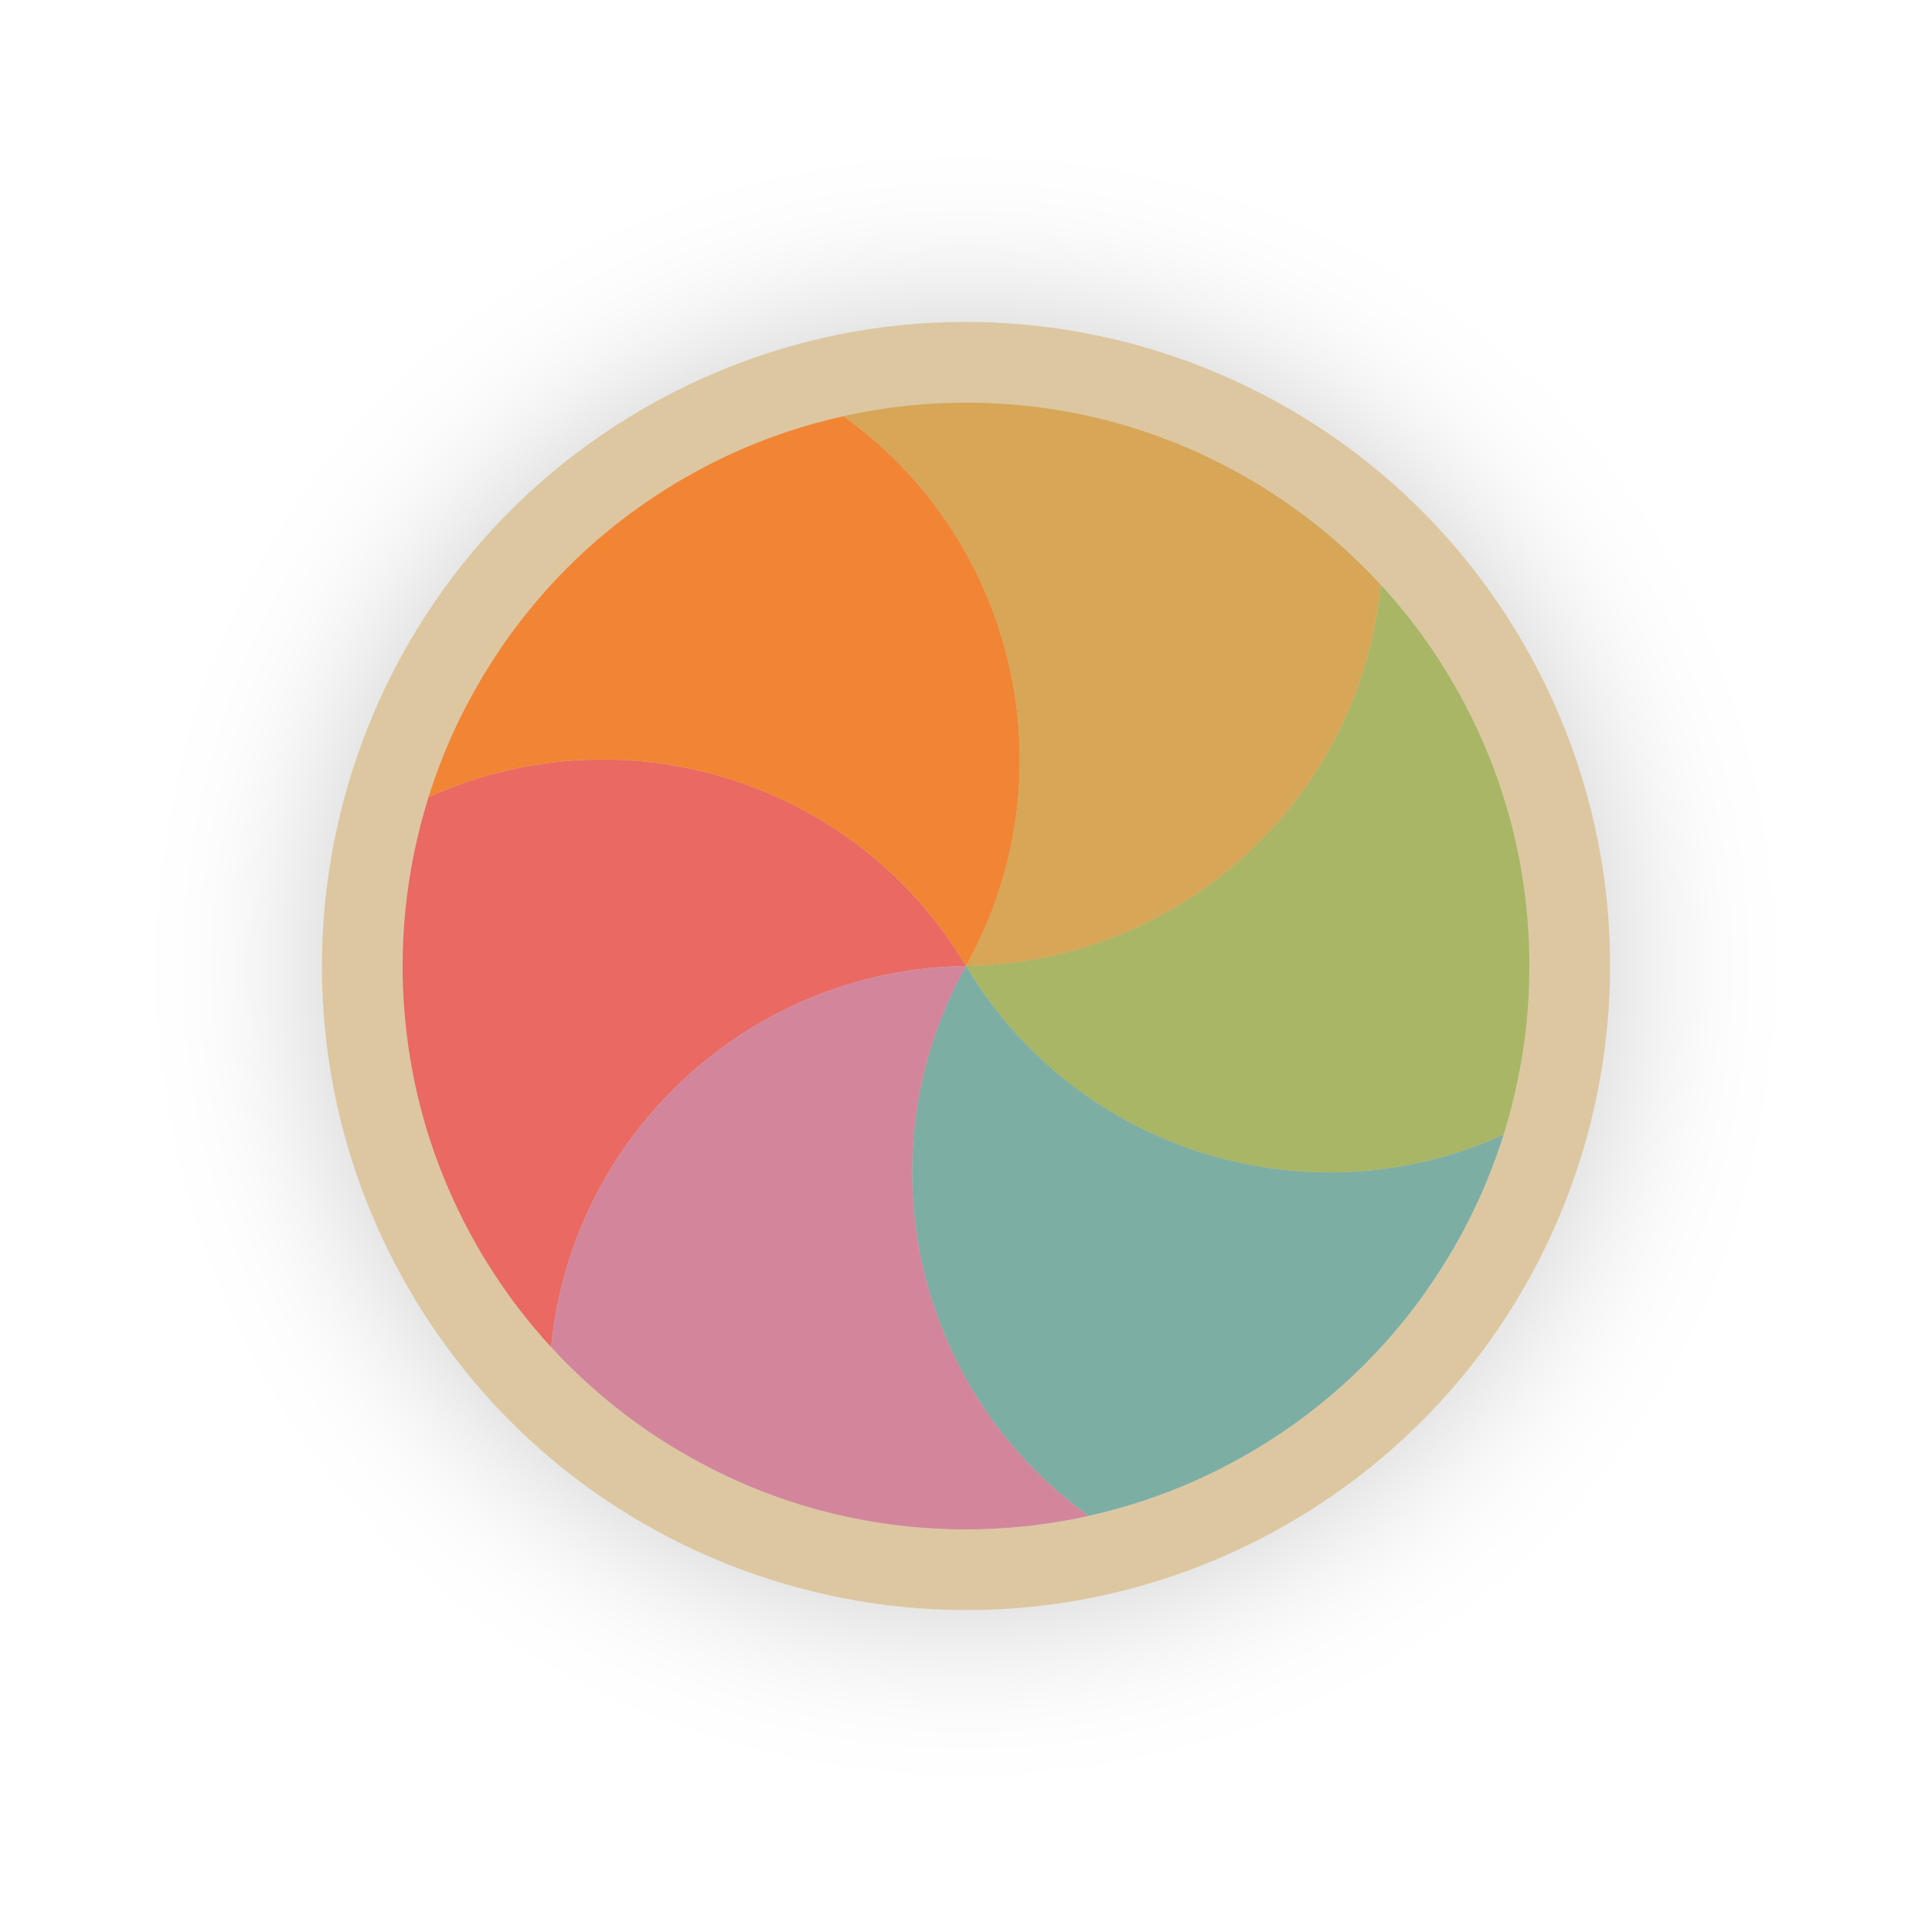
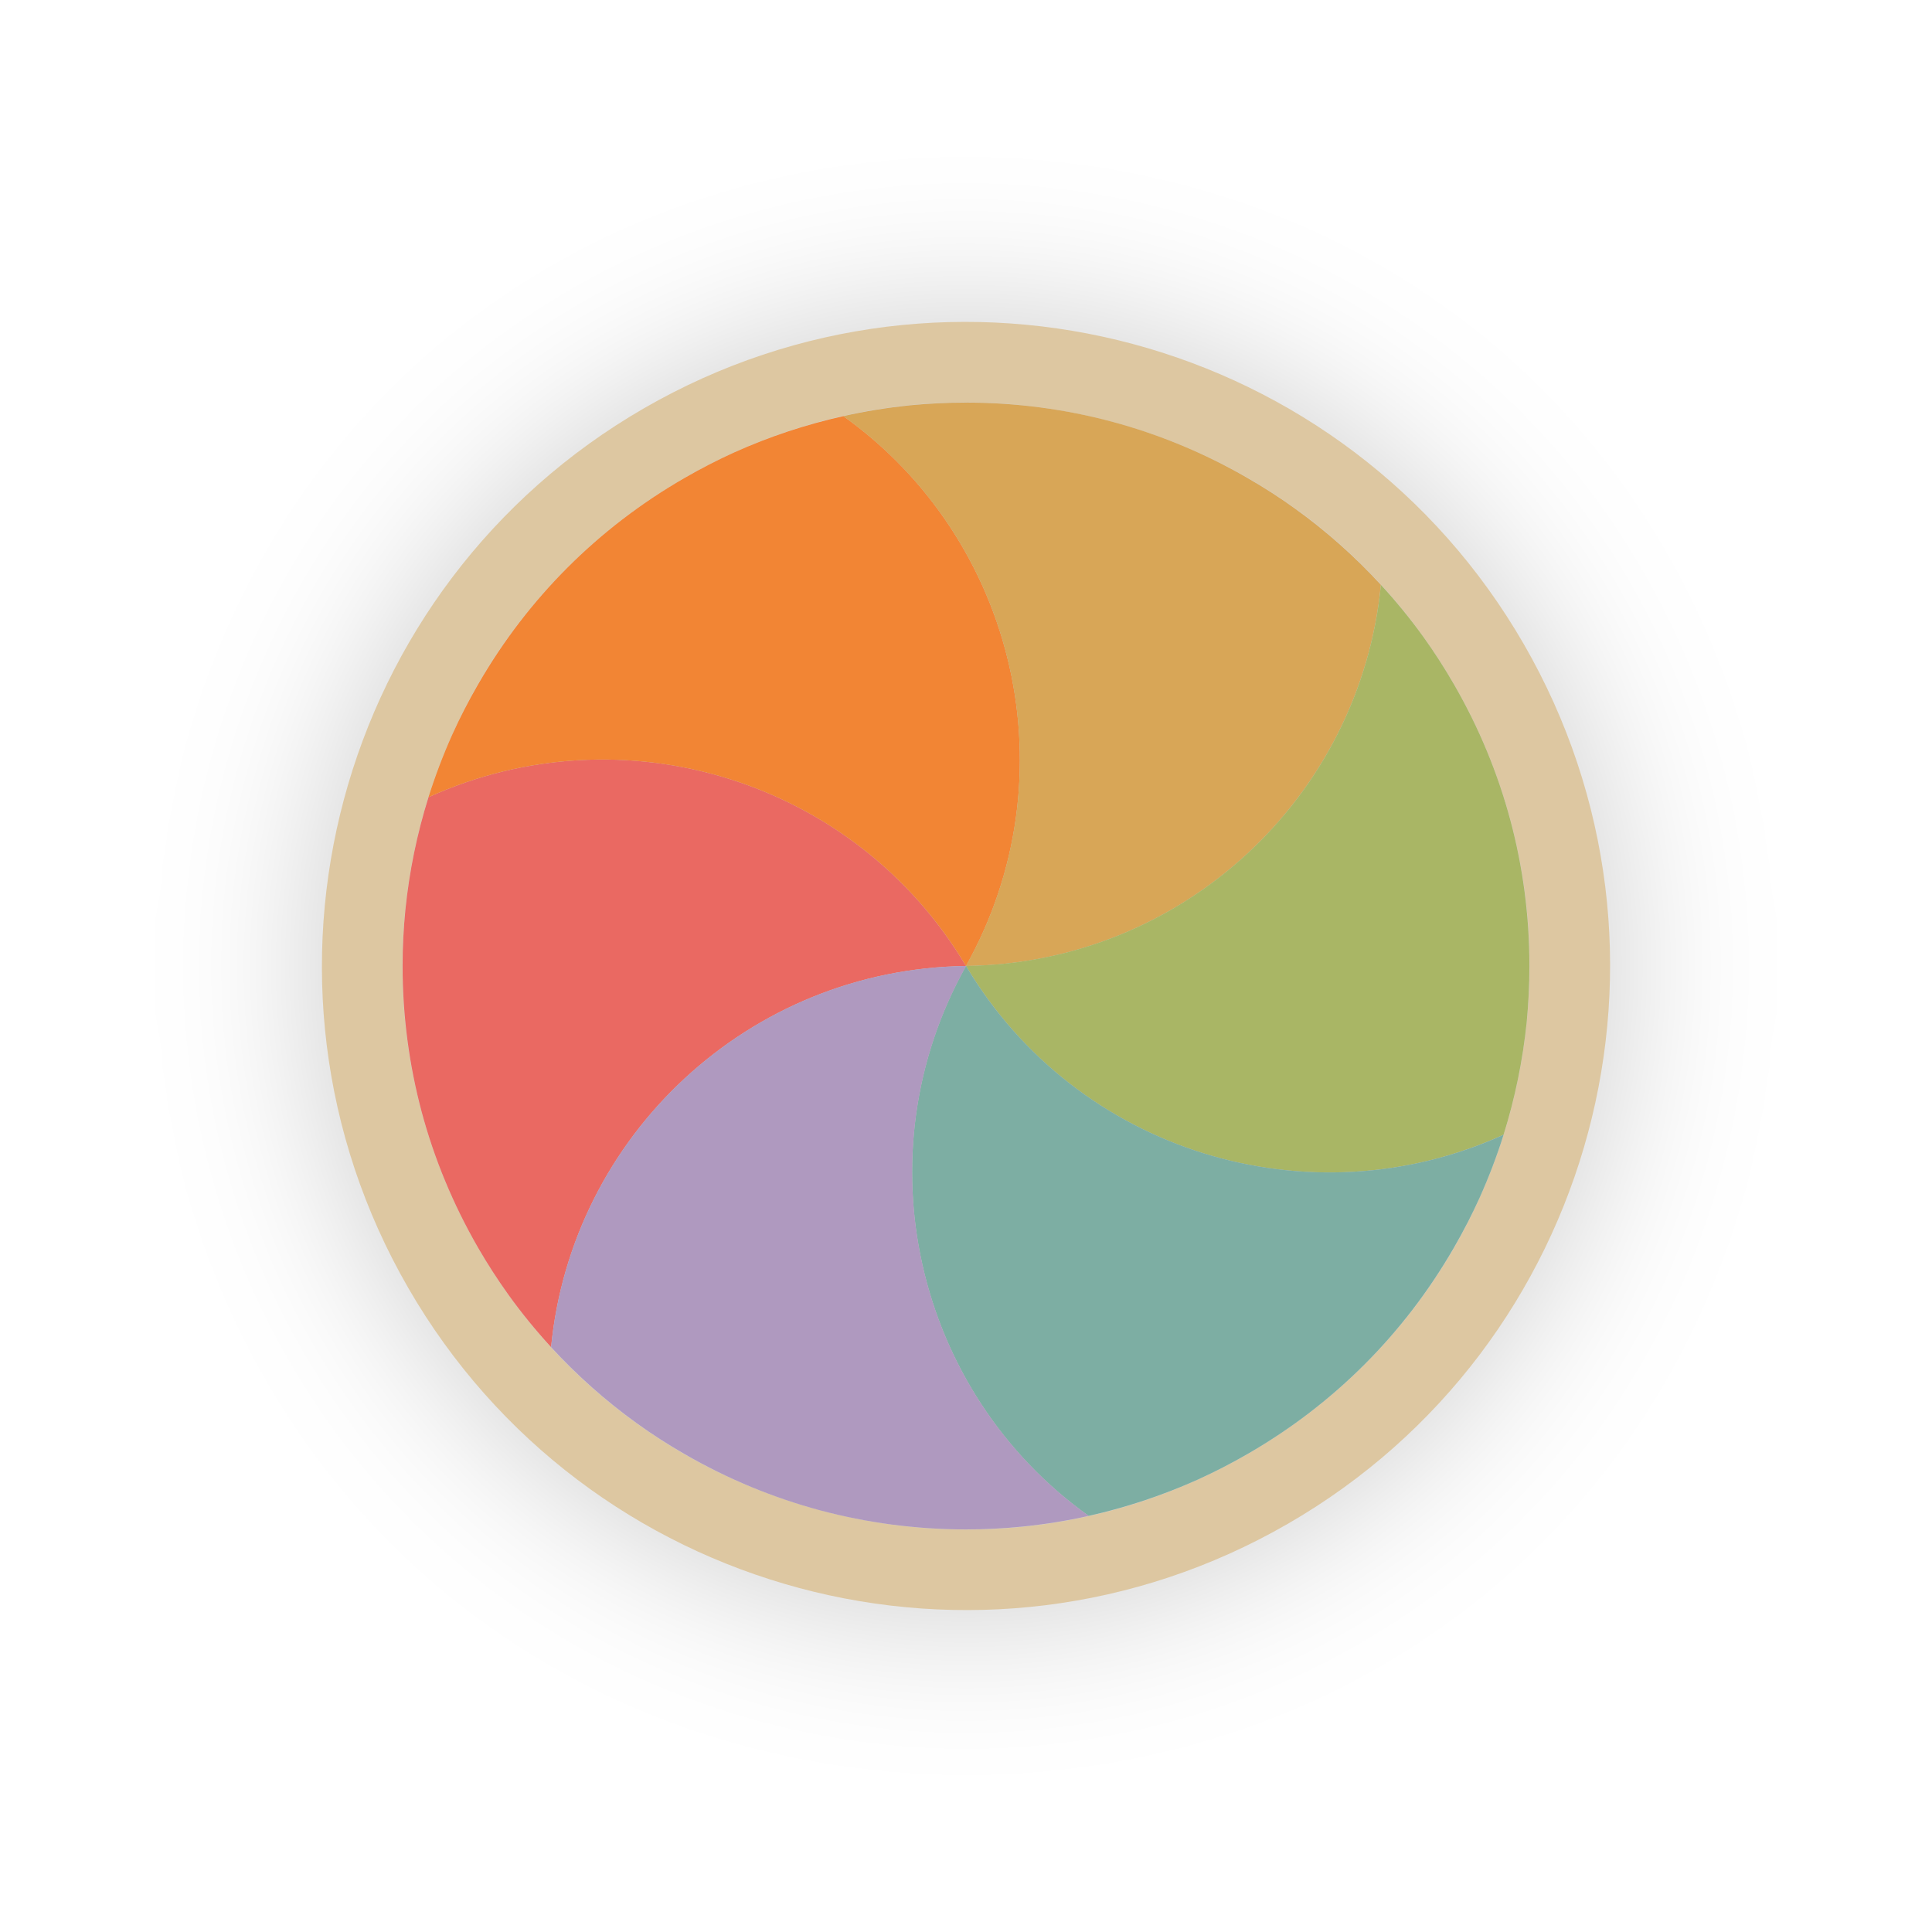
<svg xmlns="http://www.w3.org/2000/svg" width="24" height="24" viewBox="0 0 24 24" fill="none">
  <g filter="url(#filter0_d_182_7443)">
    <circle cx="12" cy="12" r="7.5" transform="rotate(-120 12 11.9999)" stroke="#DDC7A1" stroke-linejoin="round" />
    <path d="M6.846 16.735C6.658 16.53 6.481 16.314 6.318 16.087C6.184 15.9 6.057 15.704 5.939 15.5C5.626 14.957 5.393 14.39 5.238 13.812C5.084 13.234 5.001 12.627 5.001 12C5.001 11.764 5.013 11.531 5.036 11.301C5.084 10.826 5.18 10.358 5.323 9.903C7.733 8.808 10.623 9.685 12 12C9.307 12.036 7.102 14.1 6.846 16.735Z" fill="#EA6962" />
    <path d="M5.322 9.904C5.406 9.638 5.505 9.377 5.619 9.123C5.714 8.913 5.821 8.705 5.939 8.501C6.252 7.958 6.627 7.473 7.05 7.05C7.473 6.627 7.958 6.252 8.501 5.939C8.705 5.821 8.913 5.714 9.123 5.619C9.558 5.423 10.012 5.273 10.477 5.169C12.631 6.708 13.316 9.65 12 12C10.622 9.685 7.732 8.808 5.322 9.904Z" fill="#F28534" />
    <path d="M10.476 5.169C10.748 5.108 11.024 5.064 11.301 5.035C11.531 5.013 11.764 5.001 12 5.001C12.626 5.001 13.234 5.083 13.812 5.238C14.39 5.393 14.957 5.625 15.499 5.939C15.704 6.057 15.9 6.183 16.087 6.318C16.475 6.597 16.832 6.915 17.154 7.265C16.898 9.9 14.694 11.965 11.999 12C13.316 9.649 12.63 6.708 10.476 5.169Z" fill="#D8A657" />
    <path d="M17.154 7.265C17.343 7.47 17.519 7.686 17.682 7.912C17.817 8.1 17.943 8.296 18.061 8.5C18.375 9.043 18.607 9.61 18.762 10.188C18.917 10.766 18.999 11.373 18.999 12C18.999 12.236 18.987 12.469 18.965 12.699C18.916 13.174 18.82 13.642 18.678 14.096C16.267 15.192 13.377 14.315 12 11.999C14.694 11.964 16.898 9.9 17.154 7.265Z" fill="#A9B665" />
    <path d="M18.678 14.096C18.595 14.361 18.495 14.622 18.381 14.877C18.286 15.087 18.179 15.295 18.061 15.499C17.748 16.042 17.373 16.527 16.95 16.95C16.527 17.373 16.042 17.748 15.499 18.061C15.295 18.179 15.088 18.285 14.877 18.381C14.442 18.576 13.988 18.727 13.523 18.831C11.369 17.292 10.684 14.35 12 11.999C13.378 14.315 16.268 15.191 18.678 14.096Z" fill="#7DAEA3" />
-     <path d="M13.524 18.831C13.252 18.892 12.977 18.936 12.699 18.964C12.469 18.987 12.236 18.999 12 18.999C11.374 18.999 10.766 18.916 10.188 18.762C9.611 18.607 9.043 18.375 8.501 18.061C8.296 17.943 8.1 17.817 7.913 17.682C7.525 17.403 7.168 17.085 6.846 16.735C7.102 14.1 9.307 12.035 12.001 12C10.684 14.351 11.37 17.292 13.524 18.831Z" fill="#D3869B" />
+     <path d="M13.524 18.831C13.252 18.892 12.977 18.936 12.699 18.964C12.469 18.987 12.236 18.999 12 18.999C11.374 18.999 10.766 18.916 10.188 18.762C9.611 18.607 9.043 18.375 8.501 18.061C8.296 17.943 8.1 17.817 7.913 17.682C7.525 17.403 7.168 17.085 6.846 16.735C7.102 14.1 9.307 12.035 12.001 12C10.684 14.351 11.37 17.292 13.524 18.831Z" fill="#AF99BF" />
  </g>
  <defs>
    <filter id="filter0_d_182_7443" x="-2" y="-2" width="28" height="28" filterUnits="userSpaceOnUse" color-interpolation-filters="sRGB">
      <feFlood flood-opacity="0" result="BackgroundImageFix" />
      <feColorMatrix in="SourceAlpha" type="matrix" values="0 0 0 0 0 0 0 0 0 0 0 0 0 0 0 0 0 0 127 0" result="hardAlpha" />
      <feOffset />
      <feGaussianBlur stdDeviation="1" />
      <feColorMatrix type="matrix" values="0 0 0 0 0 0 0 0 0 0 0 0 0 0 0 0 0 0 0.2 0" />
      <feBlend mode="normal" in2="BackgroundImageFix" result="effect1_dropShadow_182_7443" />
      <feBlend mode="normal" in="SourceGraphic" in2="effect1_dropShadow_182_7443" result="shape" />
    </filter>
  </defs>
</svg>
